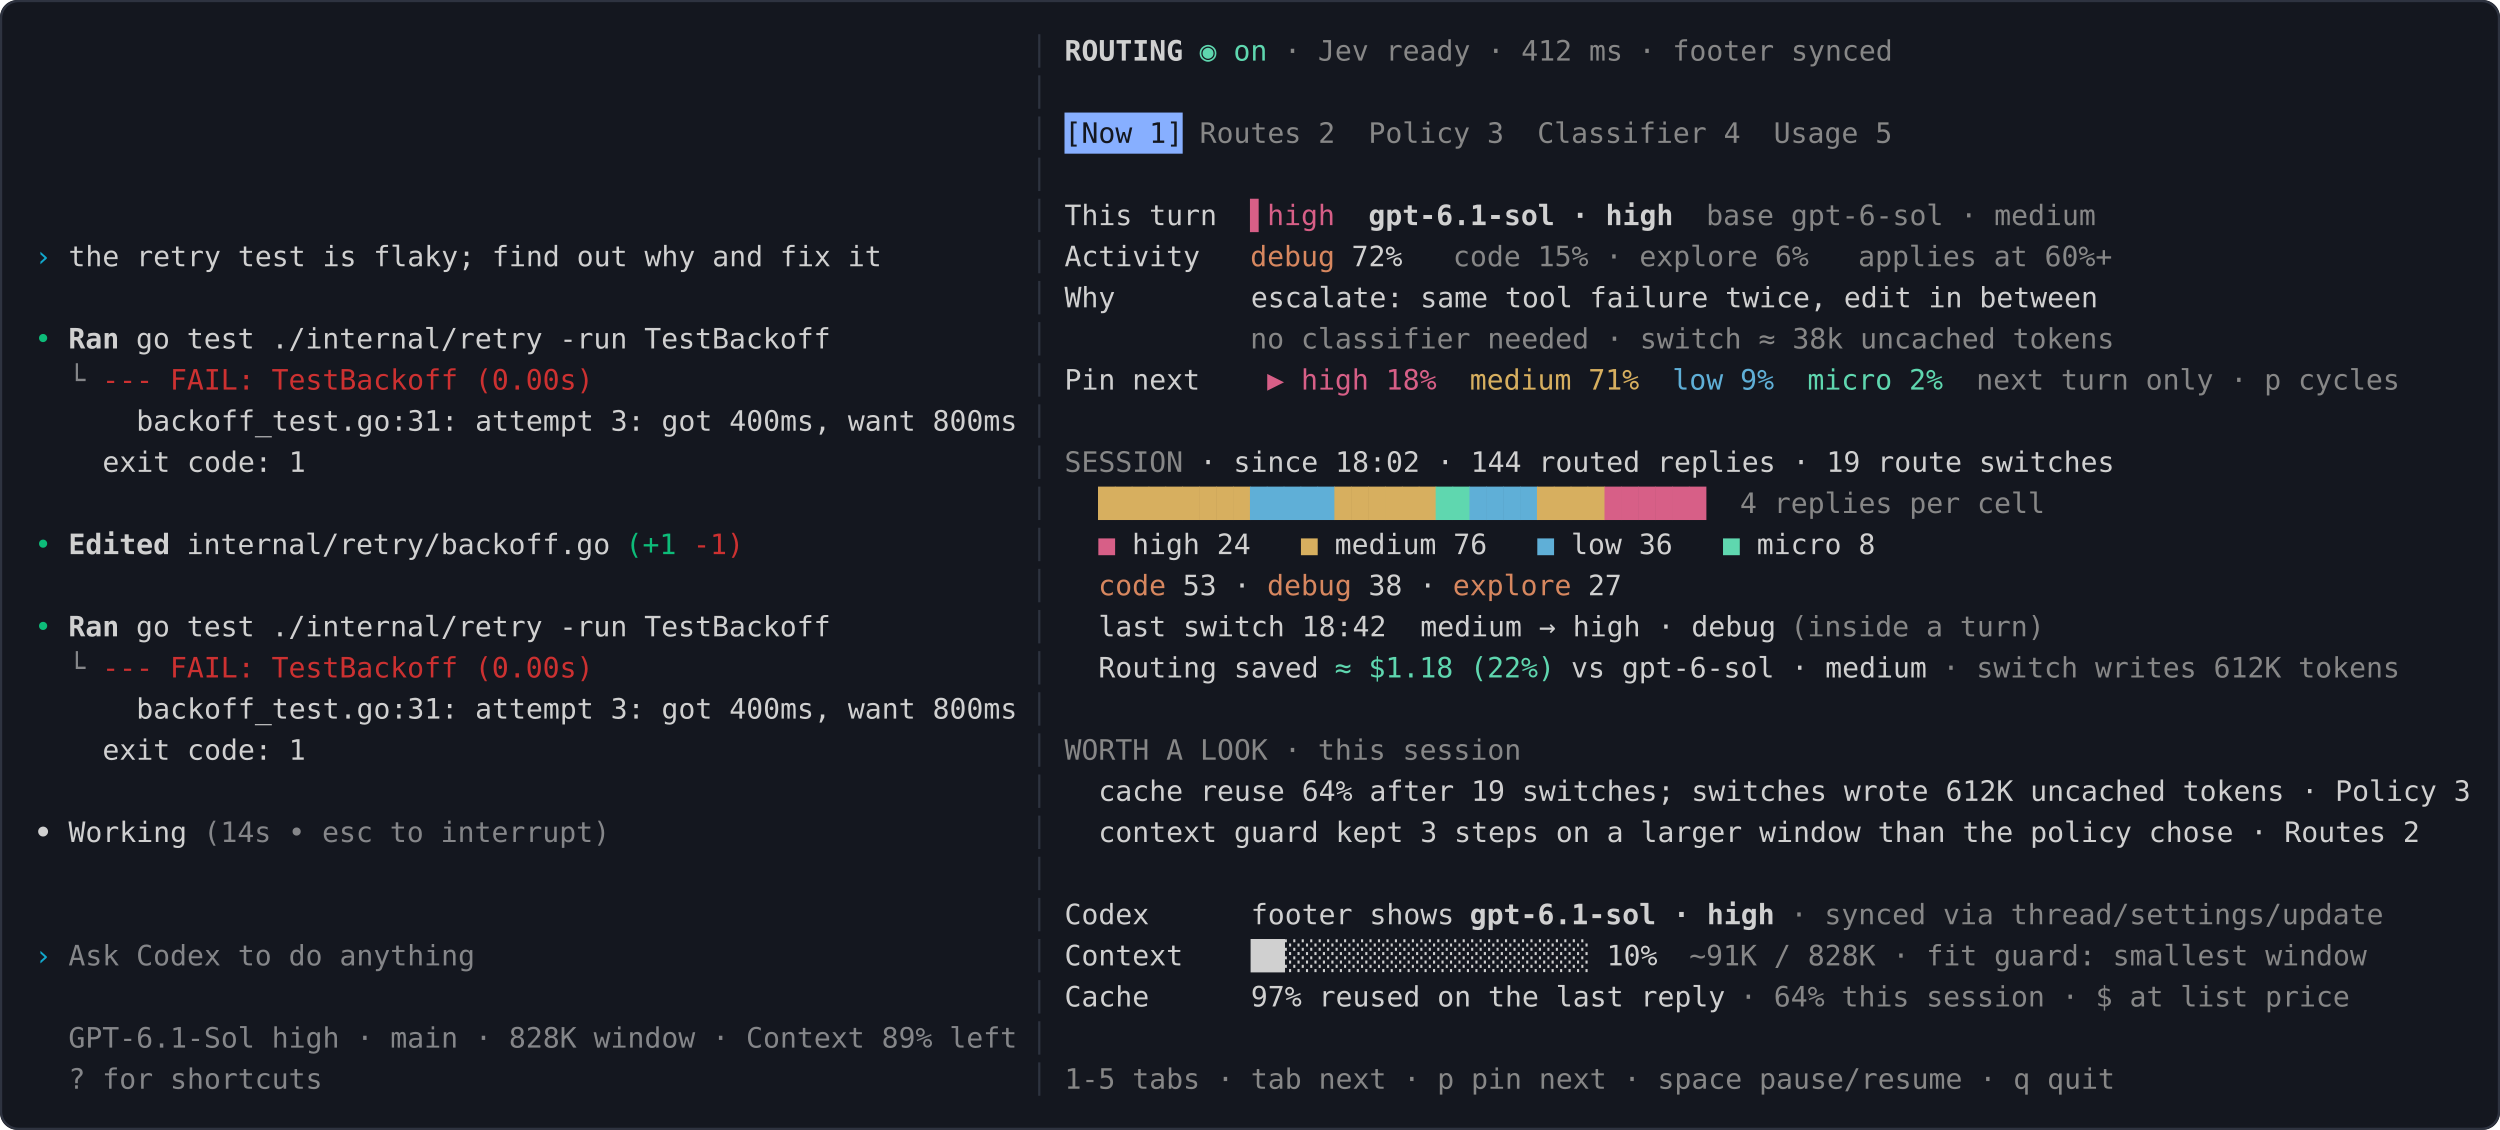
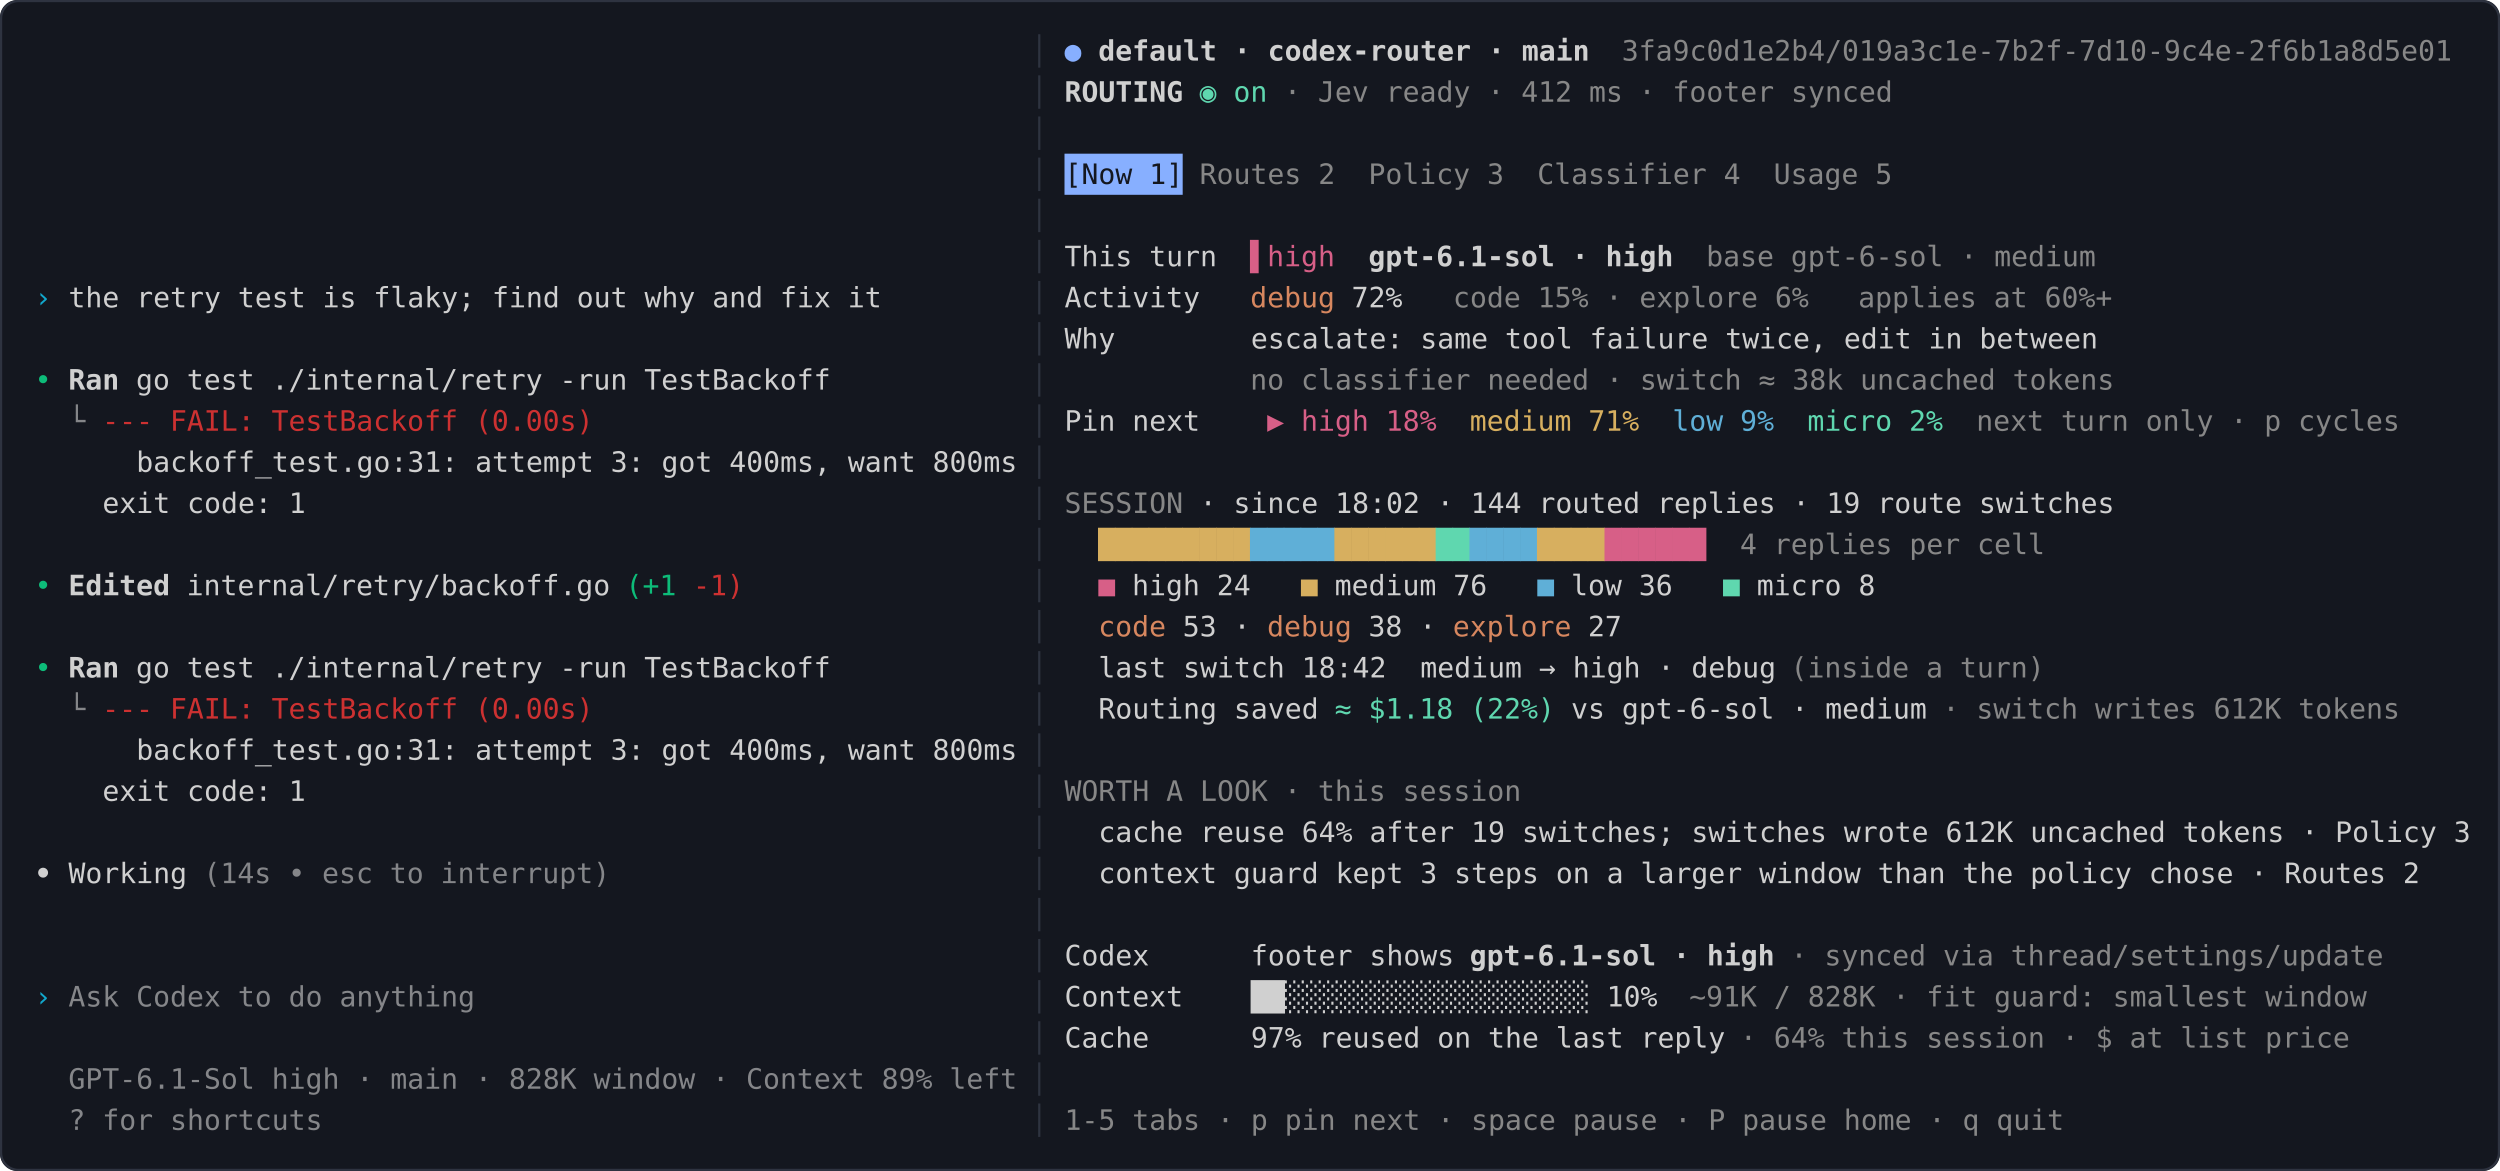
- <svg xmlns="http://www.w3.org/2000/svg" viewBox="0 0 1155 522" width="1155" height="522" role="img" aria-labelledby="title desc">
+ <svg xmlns="http://www.w3.org/2000/svg" viewBox="0 0 1155 541" width="1155" height="541" role="img" aria-labelledby="title desc">
  <style>text { font-family: ui-monospace, SFMono-Regular, Menlo, Consolas, 'DejaVu Sans Mono', monospace; font-size: 13px; }</style>
-   <rect width="1155" height="522" rx="8" fill="#14171f" />
-   <rect x="0.5" y="0.5" width="1154" height="521" rx="8" fill="none" stroke="#2e3340" />
+   <rect width="1155" height="541" rx="8" fill="#14171f" />
+   <rect x="0.5" y="0.5" width="1154" height="540" rx="8" fill="none" stroke="#2e3340" />
  <text x="468.4" y="28.0" fill="#2e3340" xml:space="preserve"> │ </text>
-   <text x="491.8" y="28.0" fill="#d0d0d0" font-weight="700" xml:space="preserve">ROUTING</text>
-   <text x="554.2" y="28.0" fill="#5fd7af" xml:space="preserve">◉ on</text>
-   <text x="585.4" y="28.0" fill="#878787" xml:space="preserve"> · Jev ready · 412 ms</text>
-   <text x="749.2" y="28.0" fill="#878787" xml:space="preserve"> · footer synced</text>
+   <text x="491.8" y="28.0" fill="#87afff" xml:space="preserve">● </text>
+   <text x="507.4" y="28.0" fill="#d0d0d0" font-weight="700" xml:space="preserve">default · codex-router · main</text>
+   <text x="733.6" y="28.0" fill="#878787" xml:space="preserve">  3fa9c0d1e2b4/019a3c1e-7b2f-7d10-9c4e-2f6b1a8d5e01</text>
  <text x="468.4" y="47.0" fill="#2e3340" xml:space="preserve"> │ </text>
+   <text x="491.8" y="47.0" fill="#d0d0d0" font-weight="700" xml:space="preserve">ROUTING</text>
+   <text x="554.2" y="47.0" fill="#5fd7af" xml:space="preserve">◉ on</text>
+   <text x="585.4" y="47.0" fill="#878787" xml:space="preserve"> · Jev ready · 412 ms</text>
+   <text x="749.2" y="47.0" fill="#878787" xml:space="preserve"> · footer synced</text>
  <text x="468.4" y="66.0" fill="#2e3340" xml:space="preserve"> │ </text>
-   <rect x="491.8" y="52.0" width="54.6" height="19" fill="#87afff" />
-   <text x="491.8" y="66.0" fill="#14171f" xml:space="preserve">[Now 1]</text>
-   <text x="546.4" y="66.0" fill="#878787" xml:space="preserve"> Routes 2 </text>
-   <text x="624.4" y="66.0" fill="#878787" xml:space="preserve"> Policy 3 </text>
-   <text x="702.4" y="66.0" fill="#878787" xml:space="preserve"> Classifier 4 </text>
-   <text x="811.6" y="66.0" fill="#878787" xml:space="preserve"> Usage 5 </text>
  <text x="468.4" y="85.0" fill="#2e3340" xml:space="preserve"> │ </text>
+   <rect x="491.8" y="71.0" width="54.6" height="19" fill="#87afff" />
+   <text x="491.8" y="85.0" fill="#14171f" xml:space="preserve">[Now 1]</text>
+   <text x="546.4" y="85.0" fill="#878787" xml:space="preserve"> Routes 2 </text>
+   <text x="624.4" y="85.0" fill="#878787" xml:space="preserve"> Policy 3 </text>
+   <text x="702.4" y="85.0" fill="#878787" xml:space="preserve"> Classifier 4 </text>
+   <text x="811.6" y="85.0" fill="#878787" xml:space="preserve"> Usage 5 </text>
  <text x="468.4" y="104.0" fill="#2e3340" xml:space="preserve"> │ </text>
-   <text x="491.8" y="104.0" fill="#d0d0d0" xml:space="preserve">This turn  </text>
-   <text x="577.6" y="104.0" fill="#d75f87" xml:space="preserve">▌high</text>
-   <text x="632.2" y="104.0" fill="#d0d0d0" font-weight="700" xml:space="preserve">gpt-6.1-sol · high</text>
-   <text x="772.6" y="104.0" fill="#878787" xml:space="preserve">  base gpt-6-sol · medium</text>
-   <text x="16.0" y="123.0" fill="#11a8cd" xml:space="preserve">›</text>
-   <text x="23.8" y="123.0" fill="#d0d0d0" xml:space="preserve"> the retry test is flaky; find out why and fix it</text>
  <text x="468.4" y="123.0" fill="#2e3340" xml:space="preserve"> │ </text>
-   <text x="491.8" y="123.0" fill="#d0d0d0" xml:space="preserve">Activity   </text>
-   <text x="577.6" y="123.0" fill="#d7875f" xml:space="preserve">debug</text>
-   <text x="616.6" y="123.0" fill="#d0d0d0" xml:space="preserve"> 72%</text>
-   <text x="647.8" y="123.0" fill="#878787" xml:space="preserve">   code 15% · explore 6%</text>
-   <text x="835.0" y="123.0" fill="#878787" xml:space="preserve">   applies at 60%+</text>
+   <text x="491.8" y="123.0" fill="#d0d0d0" xml:space="preserve">This turn  </text>
+   <text x="577.6" y="123.0" fill="#d75f87" xml:space="preserve">▌high</text>
+   <text x="632.2" y="123.0" fill="#d0d0d0" font-weight="700" xml:space="preserve">gpt-6.1-sol · high</text>
+   <text x="772.6" y="123.0" fill="#878787" xml:space="preserve">  base gpt-6-sol · medium</text>
+   <text x="16.0" y="142.0" fill="#11a8cd" xml:space="preserve">›</text>
+   <text x="23.8" y="142.0" fill="#d0d0d0" xml:space="preserve"> the retry test is flaky; find out why and fix it</text>
  <text x="468.4" y="142.0" fill="#2e3340" xml:space="preserve"> │ </text>
-   <text x="491.8" y="142.0" fill="#d0d0d0" xml:space="preserve">Why        escalate: same tool failure twice, edit in between</text>
-   <text x="16.0" y="161.0" fill="#0dbc79" xml:space="preserve">•</text>
-   <text x="31.6" y="161.0" fill="#d0d0d0" font-weight="700" xml:space="preserve">Ran</text>
-   <text x="55.0" y="161.0" fill="#d0d0d0" xml:space="preserve"> go test ./internal/retry -run TestBackoff</text>
+   <text x="491.8" y="142.0" fill="#d0d0d0" xml:space="preserve">Activity   </text>
+   <text x="577.6" y="142.0" fill="#d7875f" xml:space="preserve">debug</text>
+   <text x="616.6" y="142.0" fill="#d0d0d0" xml:space="preserve"> 72%</text>
+   <text x="647.8" y="142.0" fill="#878787" xml:space="preserve">   code 15% · explore 6%</text>
+   <text x="835.0" y="142.0" fill="#878787" xml:space="preserve">   applies at 60%+</text>
  <text x="468.4" y="161.0" fill="#2e3340" xml:space="preserve"> │ </text>
-   <text x="577.6" y="161.0" fill="#878787" xml:space="preserve">no classifier needed · switch ≈ 38k uncached tokens</text>
-   <text x="31.6" y="180.0" fill="#d0d0d0" opacity="0.6" xml:space="preserve">└</text>
-   <text x="47.2" y="180.0" fill="#cd3131" xml:space="preserve">--- FAIL: TestBackoff (0.00s)</text>
+   <text x="491.8" y="161.0" fill="#d0d0d0" xml:space="preserve">Why        escalate: same tool failure twice, edit in between</text>
+   <text x="16.0" y="180.0" fill="#0dbc79" xml:space="preserve">•</text>
+   <text x="31.6" y="180.0" fill="#d0d0d0" font-weight="700" xml:space="preserve">Ran</text>
+   <text x="55.0" y="180.0" fill="#d0d0d0" xml:space="preserve"> go test ./internal/retry -run TestBackoff</text>
  <text x="468.4" y="180.0" fill="#2e3340" xml:space="preserve"> │ </text>
-   <text x="491.8" y="180.0" fill="#d0d0d0" xml:space="preserve">Pin next   </text>
-   <text x="577.6" y="180.0" fill="#d75f87" xml:space="preserve"> ▶ high 18% </text>
-   <text x="671.2" y="180.0" fill="#d7af5f" xml:space="preserve"> medium 71% </text>
-   <text x="764.8" y="180.0" fill="#5fafd7" xml:space="preserve"> low 9% </text>
-   <text x="827.2" y="180.0" fill="#5fd7af" xml:space="preserve"> micro 2% </text>
-   <text x="905.2" y="180.0" fill="#878787" xml:space="preserve"> next turn only · p cycles</text>
-   <text x="16.0" y="199.0" fill="#d0d0d0" xml:space="preserve">      backoff_test.go:31: attempt 3: got 400ms, want 800ms</text>
+   <text x="577.6" y="180.0" fill="#878787" xml:space="preserve">no classifier needed · switch ≈ 38k uncached tokens</text>
+   <text x="31.6" y="199.0" fill="#d0d0d0" opacity="0.6" xml:space="preserve">└</text>
+   <text x="47.2" y="199.0" fill="#cd3131" xml:space="preserve">--- FAIL: TestBackoff (0.00s)</text>
  <text x="468.4" y="199.0" fill="#2e3340" xml:space="preserve"> │ </text>
-   <text x="16.0" y="218.0" fill="#d0d0d0" xml:space="preserve">    exit code: 1</text>
+   <text x="491.8" y="199.0" fill="#d0d0d0" xml:space="preserve">Pin next   </text>
+   <text x="577.6" y="199.0" fill="#d75f87" xml:space="preserve"> ▶ high 18% </text>
+   <text x="671.2" y="199.0" fill="#d7af5f" xml:space="preserve"> medium 71% </text>
+   <text x="764.8" y="199.0" fill="#5fafd7" xml:space="preserve"> low 9% </text>
+   <text x="827.2" y="199.0" fill="#5fd7af" xml:space="preserve"> micro 2% </text>
+   <text x="905.2" y="199.0" fill="#878787" xml:space="preserve"> next turn only · p cycles</text>
+   <text x="16.0" y="218.0" fill="#d0d0d0" xml:space="preserve">      backoff_test.go:31: attempt 3: got 400ms, want 800ms</text>
  <text x="468.4" y="218.0" fill="#2e3340" xml:space="preserve"> │ </text>
-   <text x="491.8" y="218.0" fill="#878787" xml:space="preserve">SESSION</text>
-   <text x="546.4" y="218.0" fill="#d0d0d0" xml:space="preserve"> · since 18:02 · 144 routed replies · 19 route switches</text>
+   <text x="16.0" y="237.0" fill="#d0d0d0" xml:space="preserve">    exit code: 1</text>
  <text x="468.4" y="237.0" fill="#2e3340" xml:space="preserve"> │ </text>
-   <text x="507.4" y="237.0" fill="#d7af5f" xml:space="preserve">█</text>
-   <text x="515.2" y="237.0" fill="#d7af5f" xml:space="preserve">█</text>
-   <text x="523.0" y="237.0" fill="#d7af5f" xml:space="preserve">█</text>
-   <text x="530.8" y="237.0" fill="#d7af5f" xml:space="preserve">█</text>
-   <text x="538.6" y="237.0" fill="#d7af5f" xml:space="preserve">█</text>
-   <text x="546.4" y="237.0" fill="#d7af5f" xml:space="preserve">█</text>
-   <text x="554.2" y="237.0" fill="#d7af5f" xml:space="preserve">█</text>
-   <text x="562.0" y="237.0" fill="#d7af5f" xml:space="preserve">█</text>
-   <text x="569.8" y="237.0" fill="#d7af5f" xml:space="preserve">█</text>
-   <text x="577.6" y="237.0" fill="#5fafd7" xml:space="preserve">█</text>
-   <text x="585.4" y="237.0" fill="#5fafd7" xml:space="preserve">█</text>
-   <text x="593.2" y="237.0" fill="#5fafd7" xml:space="preserve">█</text>
-   <text x="601.0" y="237.0" fill="#5fafd7" xml:space="preserve">█</text>
-   <text x="608.8" y="237.0" fill="#5fafd7" xml:space="preserve">█</text>
-   <text x="616.6" y="237.0" fill="#d7af5f" xml:space="preserve">█</text>
-   <text x="624.4" y="237.0" fill="#d7af5f" xml:space="preserve">█</text>
-   <text x="632.2" y="237.0" fill="#d7af5f" xml:space="preserve">█</text>
-   <text x="640.0" y="237.0" fill="#d7af5f" xml:space="preserve">█</text>
-   <text x="647.8" y="237.0" fill="#d7af5f" xml:space="preserve">█</text>
-   <text x="655.6" y="237.0" fill="#d7af5f" xml:space="preserve">█</text>
-   <text x="663.4" y="237.0" fill="#5fd7af" xml:space="preserve">█</text>
-   <text x="671.2" y="237.0" fill="#5fd7af" xml:space="preserve">█</text>
-   <text x="679.0" y="237.0" fill="#5fafd7" xml:space="preserve">█</text>
-   <text x="686.8" y="237.0" fill="#5fafd7" xml:space="preserve">█</text>
-   <text x="694.6" y="237.0" fill="#5fafd7" xml:space="preserve">█</text>
-   <text x="702.4" y="237.0" fill="#5fafd7" xml:space="preserve">█</text>
-   <text x="710.2" y="237.0" fill="#d7af5f" xml:space="preserve">█</text>
-   <text x="718.0" y="237.0" fill="#d7af5f" xml:space="preserve">█</text>
-   <text x="725.8" y="237.0" fill="#d7af5f" xml:space="preserve">█</text>
-   <text x="733.6" y="237.0" fill="#d7af5f" xml:space="preserve">█</text>
-   <text x="741.4" y="237.0" fill="#d75f87" xml:space="preserve">█</text>
-   <text x="749.2" y="237.0" fill="#d75f87" xml:space="preserve">█</text>
-   <text x="757.0" y="237.0" fill="#d75f87" xml:space="preserve">█</text>
-   <text x="764.8" y="237.0" fill="#d75f87" xml:space="preserve">█</text>
-   <text x="772.6" y="237.0" fill="#d75f87" xml:space="preserve">█</text>
-   <text x="780.4" y="237.0" fill="#d75f87" xml:space="preserve">█</text>
-   <text x="788.2" y="237.0" fill="#878787" xml:space="preserve">  4 replies per cell</text>
-   <text x="16.0" y="256.0" fill="#0dbc79" xml:space="preserve">•</text>
-   <text x="31.6" y="256.0" fill="#d0d0d0" font-weight="700" xml:space="preserve">Edited</text>
-   <text x="78.4" y="256.0" fill="#d0d0d0" xml:space="preserve"> internal/retry/backoff.go </text>
-   <text x="289.0" y="256.0" fill="#0dbc79" xml:space="preserve">(+1</text>
-   <text x="320.2" y="256.0" fill="#cd3131" xml:space="preserve">-1)</text>
+   <text x="491.8" y="237.0" fill="#878787" xml:space="preserve">SESSION</text>
+   <text x="546.4" y="237.0" fill="#d0d0d0" xml:space="preserve"> · since 18:02 · 144 routed replies · 19 route switches</text>
  <text x="468.4" y="256.0" fill="#2e3340" xml:space="preserve"> │ </text>
-   <text x="507.4" y="256.0" fill="#d75f87" xml:space="preserve">■</text>
-   <text x="515.2" y="256.0" fill="#d0d0d0" xml:space="preserve"> high 24   </text>
-   <text x="601.0" y="256.0" fill="#d7af5f" xml:space="preserve">■</text>
-   <text x="608.8" y="256.0" fill="#d0d0d0" xml:space="preserve"> medium 76   </text>
-   <text x="710.2" y="256.0" fill="#5fafd7" xml:space="preserve">■</text>
-   <text x="718.0" y="256.0" fill="#d0d0d0" xml:space="preserve"> low 36   </text>
-   <text x="796.0" y="256.0" fill="#5fd7af" xml:space="preserve">■</text>
-   <text x="803.8" y="256.0" fill="#d0d0d0" xml:space="preserve"> micro 8   </text>
+   <text x="507.4" y="256.0" fill="#d7af5f" xml:space="preserve">█</text>
+   <text x="515.2" y="256.0" fill="#d7af5f" xml:space="preserve">█</text>
+   <text x="523.0" y="256.0" fill="#d7af5f" xml:space="preserve">█</text>
+   <text x="530.8" y="256.0" fill="#d7af5f" xml:space="preserve">█</text>
+   <text x="538.6" y="256.0" fill="#d7af5f" xml:space="preserve">█</text>
+   <text x="546.4" y="256.0" fill="#d7af5f" xml:space="preserve">█</text>
+   <text x="554.2" y="256.0" fill="#d7af5f" xml:space="preserve">█</text>
+   <text x="562.0" y="256.0" fill="#d7af5f" xml:space="preserve">█</text>
+   <text x="569.8" y="256.0" fill="#d7af5f" xml:space="preserve">█</text>
+   <text x="577.6" y="256.0" fill="#5fafd7" xml:space="preserve">█</text>
+   <text x="585.4" y="256.0" fill="#5fafd7" xml:space="preserve">█</text>
+   <text x="593.2" y="256.0" fill="#5fafd7" xml:space="preserve">█</text>
+   <text x="601.0" y="256.0" fill="#5fafd7" xml:space="preserve">█</text>
+   <text x="608.8" y="256.0" fill="#5fafd7" xml:space="preserve">█</text>
+   <text x="616.6" y="256.0" fill="#d7af5f" xml:space="preserve">█</text>
+   <text x="624.4" y="256.0" fill="#d7af5f" xml:space="preserve">█</text>
+   <text x="632.2" y="256.0" fill="#d7af5f" xml:space="preserve">█</text>
+   <text x="640.0" y="256.0" fill="#d7af5f" xml:space="preserve">█</text>
+   <text x="647.8" y="256.0" fill="#d7af5f" xml:space="preserve">█</text>
+   <text x="655.6" y="256.0" fill="#d7af5f" xml:space="preserve">█</text>
+   <text x="663.4" y="256.0" fill="#5fd7af" xml:space="preserve">█</text>
+   <text x="671.2" y="256.0" fill="#5fd7af" xml:space="preserve">█</text>
+   <text x="679.0" y="256.0" fill="#5fafd7" xml:space="preserve">█</text>
+   <text x="686.8" y="256.0" fill="#5fafd7" xml:space="preserve">█</text>
+   <text x="694.6" y="256.0" fill="#5fafd7" xml:space="preserve">█</text>
+   <text x="702.4" y="256.0" fill="#5fafd7" xml:space="preserve">█</text>
+   <text x="710.2" y="256.0" fill="#d7af5f" xml:space="preserve">█</text>
+   <text x="718.0" y="256.0" fill="#d7af5f" xml:space="preserve">█</text>
+   <text x="725.8" y="256.0" fill="#d7af5f" xml:space="preserve">█</text>
+   <text x="733.6" y="256.0" fill="#d7af5f" xml:space="preserve">█</text>
+   <text x="741.4" y="256.0" fill="#d75f87" xml:space="preserve">█</text>
+   <text x="749.2" y="256.0" fill="#d75f87" xml:space="preserve">█</text>
+   <text x="757.0" y="256.0" fill="#d75f87" xml:space="preserve">█</text>
+   <text x="764.8" y="256.0" fill="#d75f87" xml:space="preserve">█</text>
+   <text x="772.6" y="256.0" fill="#d75f87" xml:space="preserve">█</text>
+   <text x="780.4" y="256.0" fill="#d75f87" xml:space="preserve">█</text>
+   <text x="788.2" y="256.0" fill="#878787" xml:space="preserve">  4 replies per cell</text>
+   <text x="16.0" y="275.0" fill="#0dbc79" xml:space="preserve">•</text>
+   <text x="31.6" y="275.0" fill="#d0d0d0" font-weight="700" xml:space="preserve">Edited</text>
+   <text x="78.4" y="275.0" fill="#d0d0d0" xml:space="preserve"> internal/retry/backoff.go </text>
+   <text x="289.0" y="275.0" fill="#0dbc79" xml:space="preserve">(+1</text>
+   <text x="320.2" y="275.0" fill="#cd3131" xml:space="preserve">-1)</text>
  <text x="468.4" y="275.0" fill="#2e3340" xml:space="preserve"> │ </text>
-   <text x="507.4" y="275.0" fill="#d7875f" xml:space="preserve">code</text>
-   <text x="538.6" y="275.0" fill="#d0d0d0" xml:space="preserve"> 53 · </text>
-   <text x="585.4" y="275.0" fill="#d7875f" xml:space="preserve">debug</text>
-   <text x="624.4" y="275.0" fill="#d0d0d0" xml:space="preserve"> 38 · </text>
-   <text x="671.2" y="275.0" fill="#d7875f" xml:space="preserve">explore</text>
-   <text x="725.8" y="275.0" fill="#d0d0d0" xml:space="preserve"> 27</text>
-   <text x="16.0" y="294.0" fill="#0dbc79" xml:space="preserve">•</text>
-   <text x="31.6" y="294.0" fill="#d0d0d0" font-weight="700" xml:space="preserve">Ran</text>
-   <text x="55.0" y="294.0" fill="#d0d0d0" xml:space="preserve"> go test ./internal/retry -run TestBackoff</text>
+   <text x="507.4" y="275.0" fill="#d75f87" xml:space="preserve">■</text>
+   <text x="515.2" y="275.0" fill="#d0d0d0" xml:space="preserve"> high 24   </text>
+   <text x="601.0" y="275.0" fill="#d7af5f" xml:space="preserve">■</text>
+   <text x="608.8" y="275.0" fill="#d0d0d0" xml:space="preserve"> medium 76   </text>
+   <text x="710.2" y="275.0" fill="#5fafd7" xml:space="preserve">■</text>
+   <text x="718.0" y="275.0" fill="#d0d0d0" xml:space="preserve"> low 36   </text>
+   <text x="796.0" y="275.0" fill="#5fd7af" xml:space="preserve">■</text>
+   <text x="803.8" y="275.0" fill="#d0d0d0" xml:space="preserve"> micro 8   </text>
  <text x="468.4" y="294.0" fill="#2e3340" xml:space="preserve"> │ </text>
-   <text x="491.8" y="294.0" fill="#d0d0d0" xml:space="preserve">  last switch 18:42  medium → high · debug</text>
-   <text x="819.4" y="294.0" fill="#878787" xml:space="preserve"> (inside a turn)</text>
-   <text x="31.6" y="313.0" fill="#d0d0d0" opacity="0.6" xml:space="preserve">└</text>
-   <text x="47.2" y="313.0" fill="#cd3131" xml:space="preserve">--- FAIL: TestBackoff (0.00s)</text>
+   <text x="507.4" y="294.0" fill="#d7875f" xml:space="preserve">code</text>
+   <text x="538.6" y="294.0" fill="#d0d0d0" xml:space="preserve"> 53 · </text>
+   <text x="585.4" y="294.0" fill="#d7875f" xml:space="preserve">debug</text>
+   <text x="624.4" y="294.0" fill="#d0d0d0" xml:space="preserve"> 38 · </text>
+   <text x="671.2" y="294.0" fill="#d7875f" xml:space="preserve">explore</text>
+   <text x="725.8" y="294.0" fill="#d0d0d0" xml:space="preserve"> 27</text>
+   <text x="16.0" y="313.0" fill="#0dbc79" xml:space="preserve">•</text>
+   <text x="31.6" y="313.0" fill="#d0d0d0" font-weight="700" xml:space="preserve">Ran</text>
+   <text x="55.0" y="313.0" fill="#d0d0d0" xml:space="preserve"> go test ./internal/retry -run TestBackoff</text>
  <text x="468.4" y="313.0" fill="#2e3340" xml:space="preserve"> │ </text>
-   <text x="491.8" y="313.0" fill="#d0d0d0" xml:space="preserve">  Routing saved </text>
-   <text x="616.6" y="313.0" fill="#5fd7af" xml:space="preserve">≈ $1.18 (22%)</text>
-   <text x="718.0" y="313.0" fill="#d0d0d0" xml:space="preserve"> vs gpt-6-sol · medium</text>
-   <text x="889.6" y="313.0" fill="#878787" xml:space="preserve"> · switch writes 612K tokens</text>
-   <text x="16.0" y="332.0" fill="#d0d0d0" xml:space="preserve">      backoff_test.go:31: attempt 3: got 400ms, want 800ms</text>
+   <text x="491.8" y="313.0" fill="#d0d0d0" xml:space="preserve">  last switch 18:42  medium → high · debug</text>
+   <text x="819.4" y="313.0" fill="#878787" xml:space="preserve"> (inside a turn)</text>
+   <text x="31.6" y="332.0" fill="#d0d0d0" opacity="0.6" xml:space="preserve">└</text>
+   <text x="47.2" y="332.0" fill="#cd3131" xml:space="preserve">--- FAIL: TestBackoff (0.00s)</text>
  <text x="468.4" y="332.0" fill="#2e3340" xml:space="preserve"> │ </text>
-   <text x="16.0" y="351.0" fill="#d0d0d0" xml:space="preserve">    exit code: 1</text>
+   <text x="491.8" y="332.0" fill="#d0d0d0" xml:space="preserve">  Routing saved </text>
+   <text x="616.6" y="332.0" fill="#5fd7af" xml:space="preserve">≈ $1.18 (22%)</text>
+   <text x="718.0" y="332.0" fill="#d0d0d0" xml:space="preserve"> vs gpt-6-sol · medium</text>
+   <text x="889.6" y="332.0" fill="#878787" xml:space="preserve"> · switch writes 612K tokens</text>
+   <text x="16.0" y="351.0" fill="#d0d0d0" xml:space="preserve">      backoff_test.go:31: attempt 3: got 400ms, want 800ms</text>
  <text x="468.4" y="351.0" fill="#2e3340" xml:space="preserve"> │ </text>
-   <text x="491.8" y="351.0" fill="#878787" xml:space="preserve">WORTH A LOOK</text>
-   <text x="585.4" y="351.0" fill="#878787" xml:space="preserve"> · this session</text>
+   <text x="16.0" y="370.0" fill="#d0d0d0" xml:space="preserve">    exit code: 1</text>
  <text x="468.4" y="370.0" fill="#2e3340" xml:space="preserve"> │ </text>
-   <text x="491.8" y="370.0" fill="#d0d0d0" xml:space="preserve">  cache reuse 64% after 19 switches; switches wrote 612K uncached tokens · Policy 3</text>
-   <text x="16.0" y="389.0" fill="#d0d0d0" font-weight="700" xml:space="preserve">•</text>
-   <text x="23.8" y="389.0" fill="#d0d0d0" xml:space="preserve"> Working </text>
-   <text x="94.0" y="389.0" fill="#d0d0d0" opacity="0.6" xml:space="preserve">(14s • esc to interrupt)</text>
+   <text x="491.8" y="370.0" fill="#878787" xml:space="preserve">WORTH A LOOK</text>
+   <text x="585.4" y="370.0" fill="#878787" xml:space="preserve"> · this session</text>
  <text x="468.4" y="389.0" fill="#2e3340" xml:space="preserve"> │ </text>
-   <text x="491.8" y="389.0" fill="#d0d0d0" xml:space="preserve">  context guard kept 3 steps on a larger window than the policy chose · Routes 2</text>
+   <text x="491.8" y="389.0" fill="#d0d0d0" xml:space="preserve">  cache reuse 64% after 19 switches; switches wrote 612K uncached tokens · Policy 3</text>
+   <text x="16.0" y="408.0" fill="#d0d0d0" font-weight="700" xml:space="preserve">•</text>
+   <text x="23.8" y="408.0" fill="#d0d0d0" xml:space="preserve"> Working </text>
+   <text x="94.0" y="408.0" fill="#d0d0d0" opacity="0.6" xml:space="preserve">(14s • esc to interrupt)</text>
  <text x="468.4" y="408.0" fill="#2e3340" xml:space="preserve"> │ </text>
+   <text x="491.8" y="408.0" fill="#d0d0d0" xml:space="preserve">  context guard kept 3 steps on a larger window than the policy chose · Routes 2</text>
  <text x="468.4" y="427.0" fill="#2e3340" xml:space="preserve"> │ </text>
-   <text x="491.8" y="427.0" fill="#d0d0d0" xml:space="preserve">Codex      footer shows </text>
-   <text x="679.0" y="427.0" fill="#d0d0d0" font-weight="700" xml:space="preserve">gpt-6.1-sol · high</text>
-   <text x="819.4" y="427.0" fill="#878787" xml:space="preserve"> · synced via thread/settings/update</text>
-   <text x="16.0" y="446.0" fill="#11a8cd" xml:space="preserve">›</text>
-   <text x="31.6" y="446.0" fill="#d0d0d0" opacity="0.6" xml:space="preserve">Ask Codex to do anything</text>
  <text x="468.4" y="446.0" fill="#2e3340" xml:space="preserve"> │ </text>
-   <text x="491.8" y="446.0" fill="#d0d0d0" xml:space="preserve">Context    ██░░░░░░░░░░░░░░░░░░ 10%  </text>
-   <text x="780.4" y="446.0" fill="#878787" xml:space="preserve">~91K / 828K · fit guard: smallest window</text>
+   <text x="491.8" y="446.0" fill="#d0d0d0" xml:space="preserve">Codex      footer shows </text>
+   <text x="679.0" y="446.0" fill="#d0d0d0" font-weight="700" xml:space="preserve">gpt-6.1-sol · high</text>
+   <text x="819.4" y="446.0" fill="#878787" xml:space="preserve"> · synced via thread/settings/update</text>
+   <text x="16.0" y="465.0" fill="#11a8cd" xml:space="preserve">›</text>
+   <text x="31.6" y="465.0" fill="#d0d0d0" opacity="0.6" xml:space="preserve">Ask Codex to do anything</text>
  <text x="468.4" y="465.0" fill="#2e3340" xml:space="preserve"> │ </text>
-   <text x="491.8" y="465.0" fill="#d0d0d0" xml:space="preserve">Cache      97% reused on the last reply</text>
-   <text x="796.0" y="465.0" fill="#878787" xml:space="preserve"> · 64% this session · $ at list price</text>
-   <text x="31.6" y="484.0" fill="#d0d0d0" opacity="0.6" xml:space="preserve">GPT-6.1-Sol high · main · 828K window · Context 89% left</text>
+   <text x="491.8" y="465.0" fill="#d0d0d0" xml:space="preserve">Context    ██░░░░░░░░░░░░░░░░░░ 10%  </text>
+   <text x="780.4" y="465.0" fill="#878787" xml:space="preserve">~91K / 828K · fit guard: smallest window</text>
  <text x="468.4" y="484.0" fill="#2e3340" xml:space="preserve"> │ </text>
-   <text x="31.6" y="503.0" fill="#d0d0d0" opacity="0.6" xml:space="preserve">? for shortcuts</text>
+   <text x="491.8" y="484.0" fill="#d0d0d0" xml:space="preserve">Cache      97% reused on the last reply</text>
+   <text x="796.0" y="484.0" fill="#878787" xml:space="preserve"> · 64% this session · $ at list price</text>
+   <text x="31.6" y="503.0" fill="#d0d0d0" opacity="0.6" xml:space="preserve">GPT-6.1-Sol high · main · 828K window · Context 89% left</text>
  <text x="468.4" y="503.0" fill="#2e3340" xml:space="preserve"> │ </text>
-   <text x="491.8" y="503.0" fill="#878787" xml:space="preserve">1-5 tabs · tab next · p pin next · space pause/resume · q quit</text>
+   <text x="31.6" y="522.0" fill="#d0d0d0" opacity="0.6" xml:space="preserve">? for shortcuts</text>
+   <text x="468.4" y="522.0" fill="#2e3340" xml:space="preserve"> │ </text>
+   <text x="491.8" y="522.0" fill="#878787" xml:space="preserve">1-5 tabs · p pin next · space pause · P pause home · q quit</text>
</svg>
